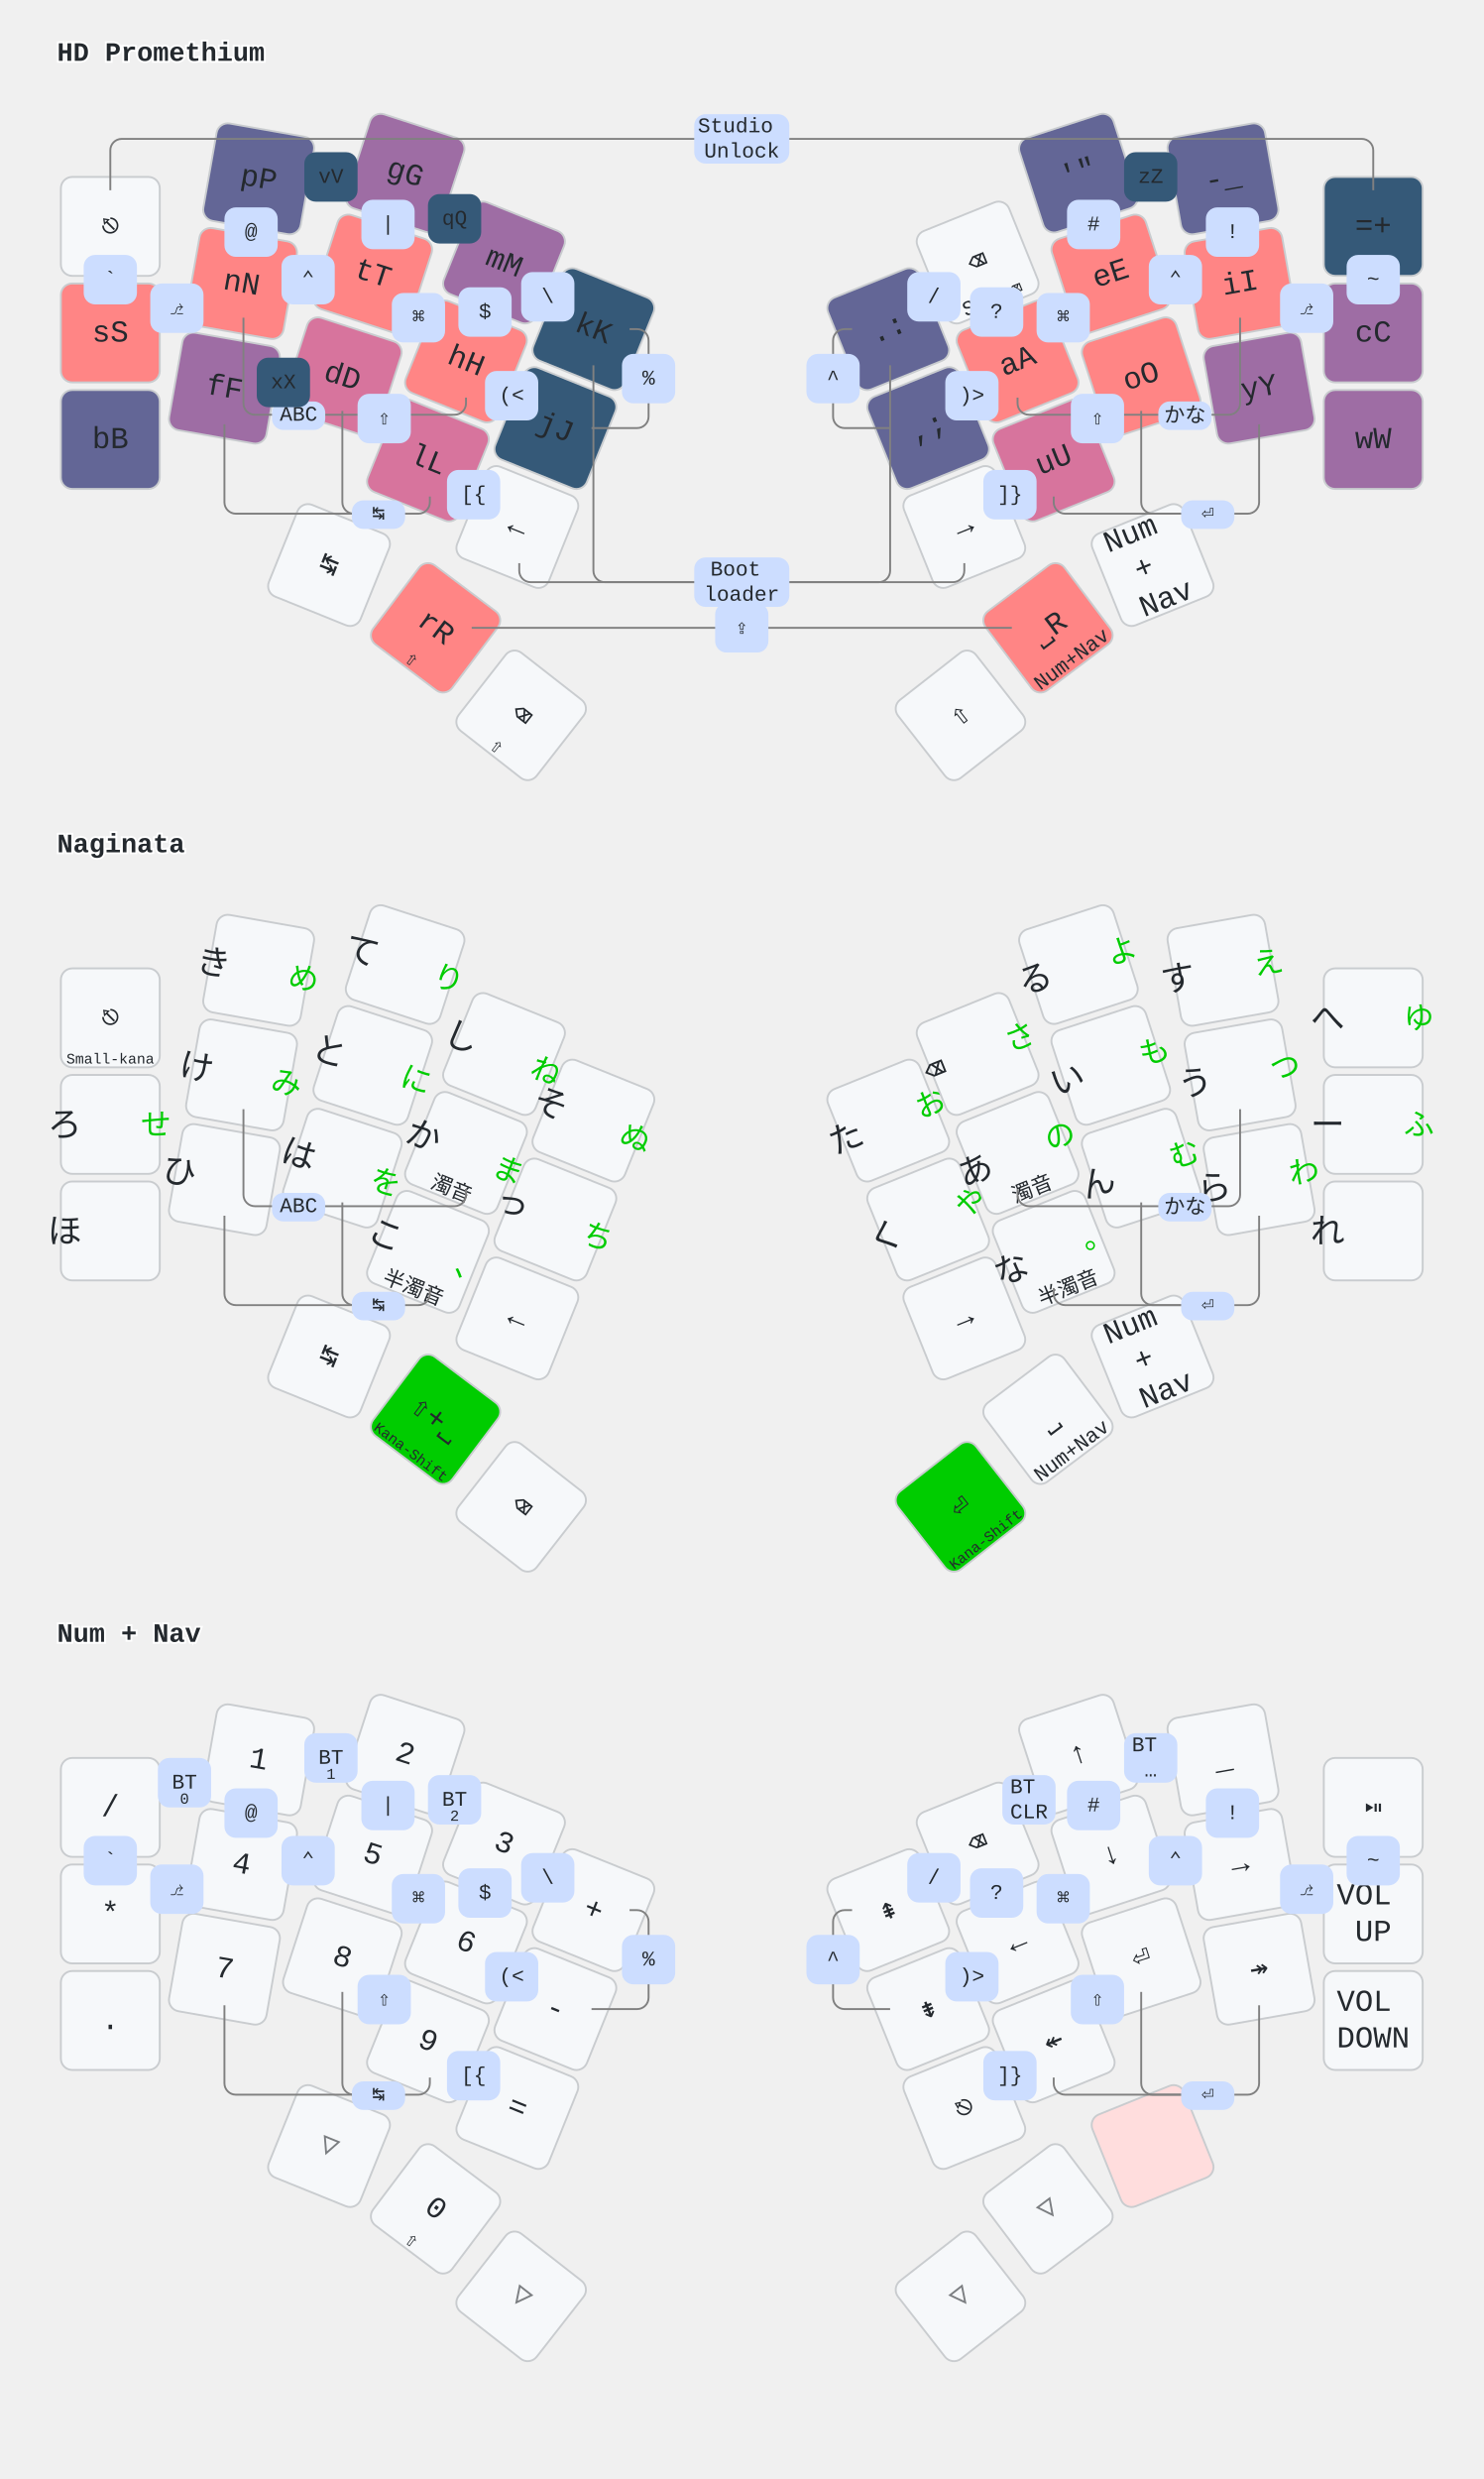
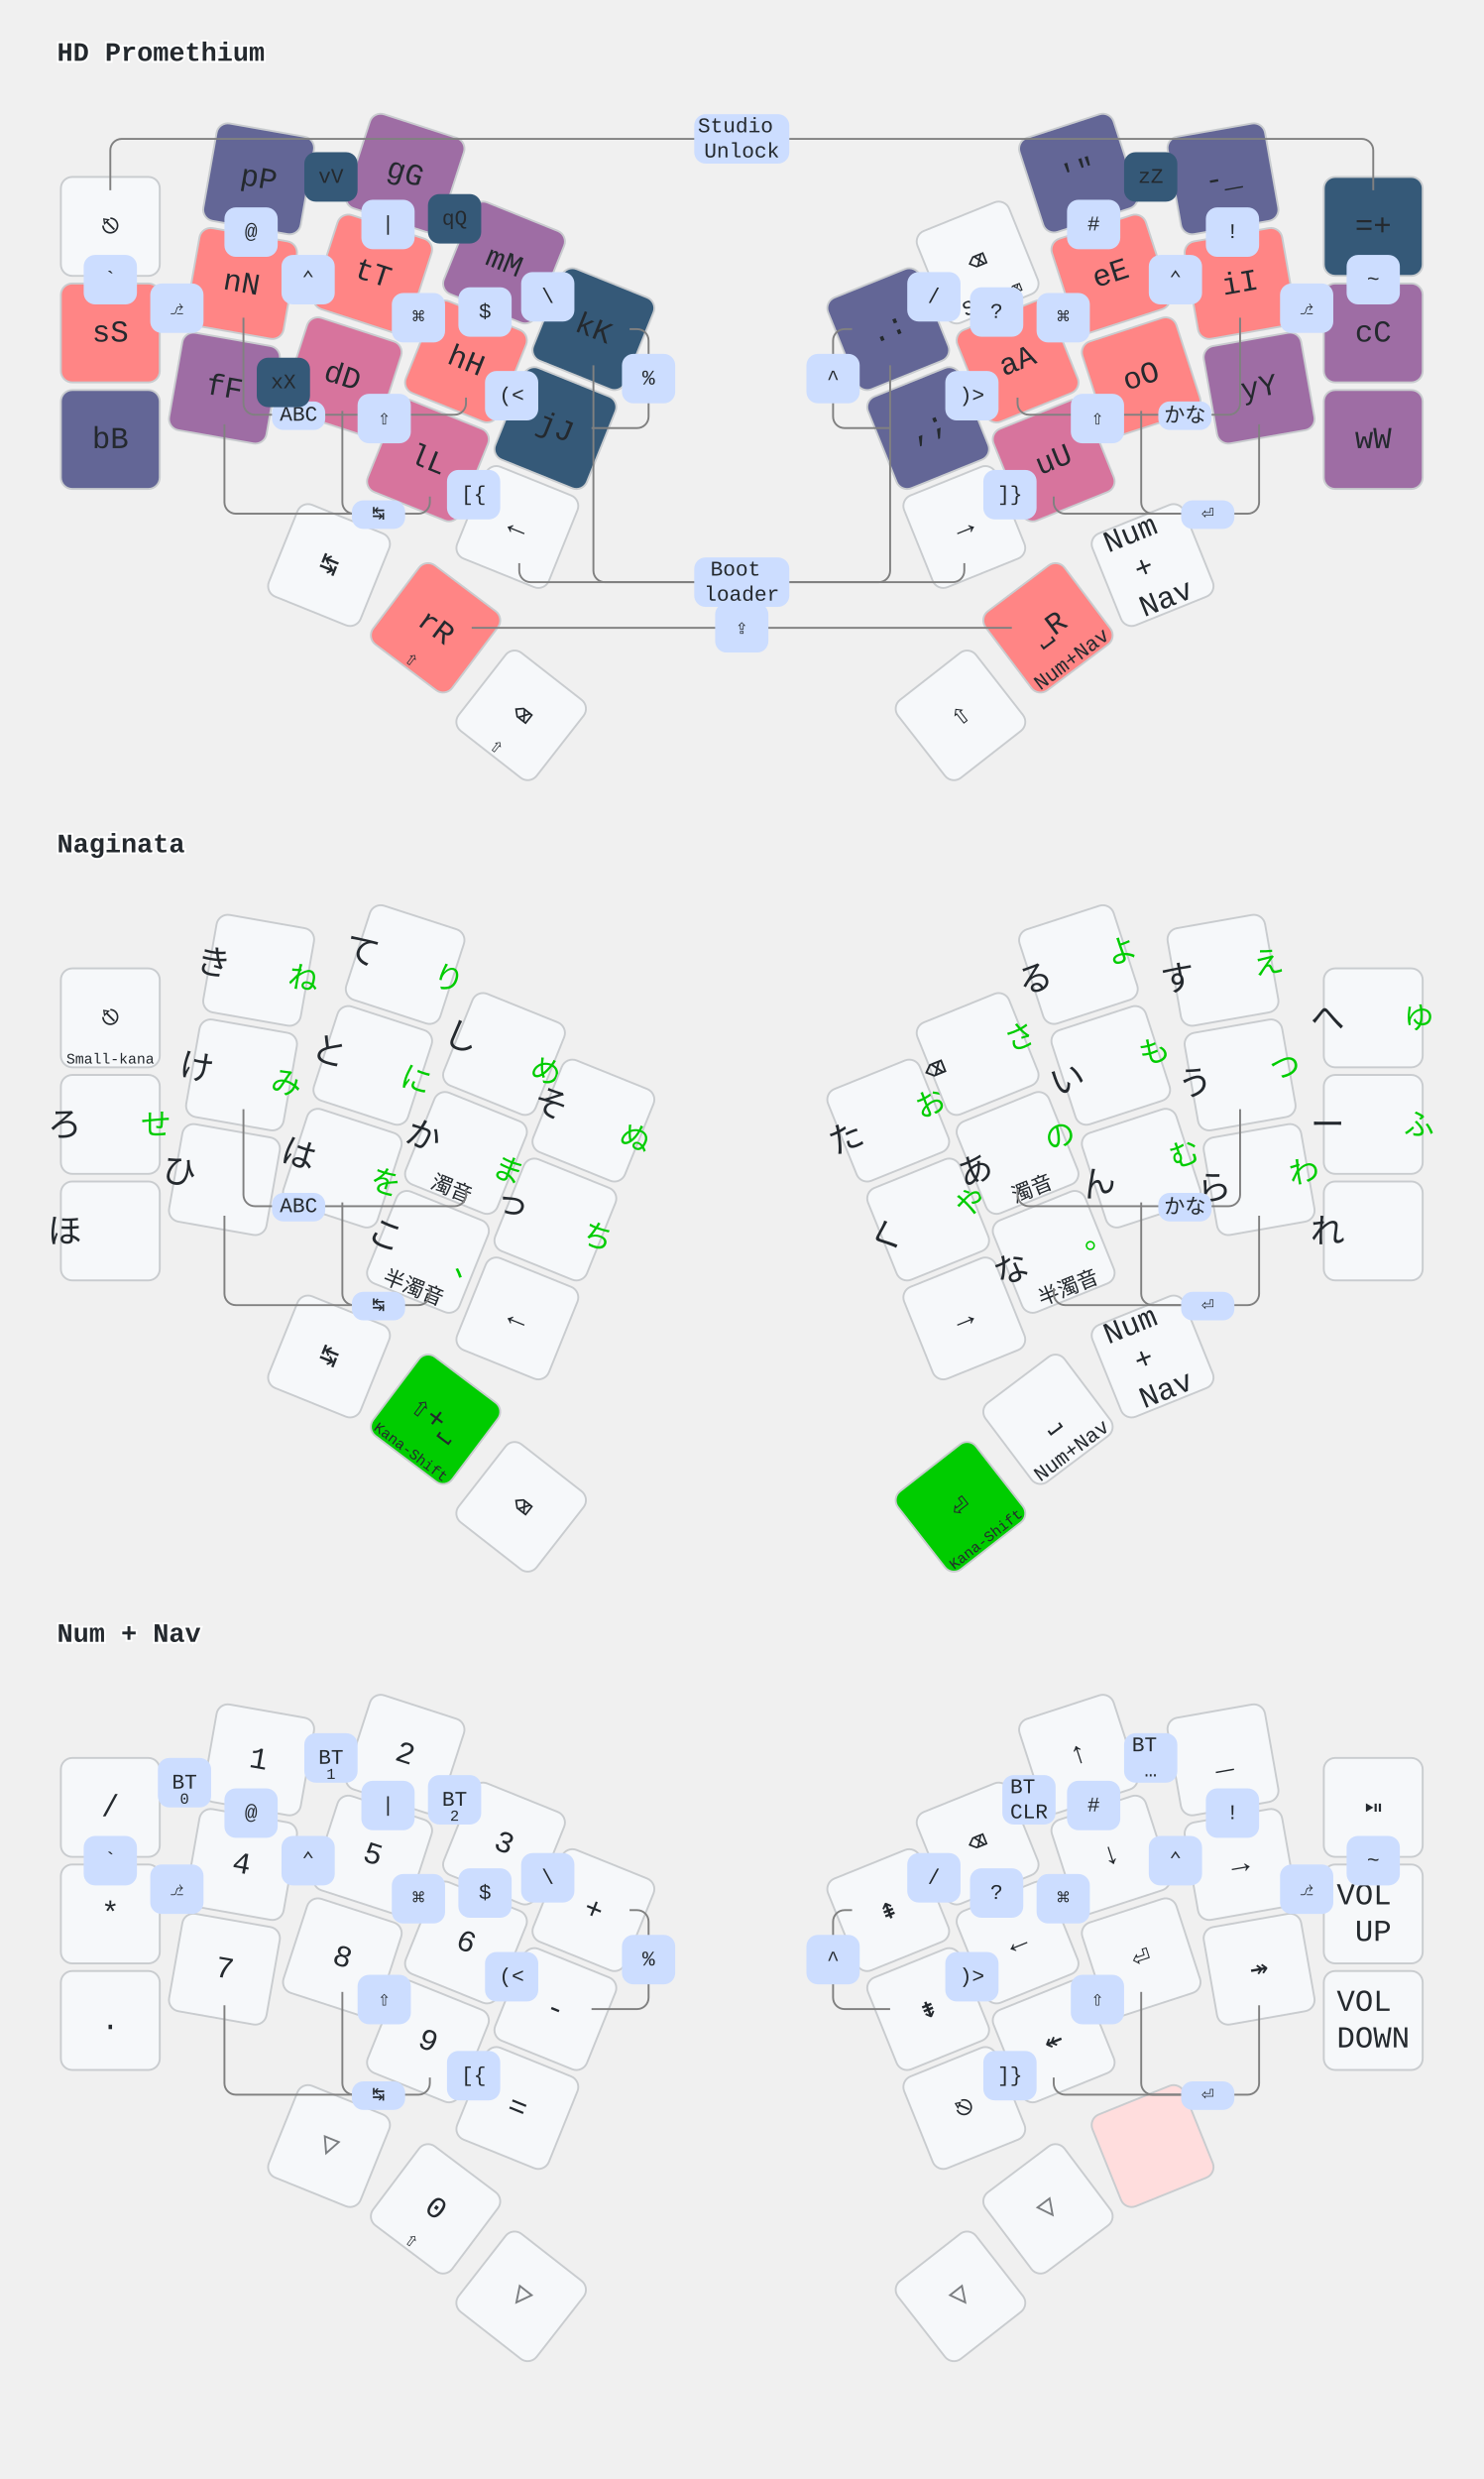
<svg xmlns="http://www.w3.org/2000/svg" width="780" height="1303" viewBox="0 0 780 1303" class="keymap">
  <style>/* inherit to force styles through use tags*/
svg path {
    fill: inherit;
}
/* font and background color specifications */
svg.keymap {
    font-family: SFMono-Regular,Consolas,Liberation Mono,Menlo,monospace;
    font-size: 14px;
    font-kerning: normal;
    text-rendering: optimizeLegibility;
    fill: #24292e;
}

/* default key styling */
rect.key {
    fill: #f6f8fa;
    stroke: #c9cccf;
    stroke-width: 1;
}

/* color accent for combo boxes */
rect.combo {
    fill: #cdf;
}

/* color accent for held keys */
rect.held, rect.combo.held {
    fill: #fdd;
}

/* color accent for ghost (optional) keys */
rect.ghost, rect.combo.ghost {
    stroke-dasharray: 4, 4;
    stroke-width: 2;
}

text {
    text-anchor: middle;
    dominant-baseline: middle;
}

/* styling for layer labels */
text.label {
    font-weight: bold;
    text-anchor: start;
    stroke: white;
    stroke-width: 2;
    paint-order: stroke;
}

text.tap {
    font-size: 16px;
}

/* styling for combo tap, and key hold/shifted label text */
text.combo, text.hold, text.shifted {
    font-size: 11px;
}

text.hold {
    text-anchor: middle;
    dominant-baseline: auto;
}

text.shifted {
    text-anchor: middle;
    dominant-baseline: hanging;
}

/* styling for hold/shifted label text in combo box */
text.combo.hold, text.combo.shifted {
    font-size: 8px;
}

/* lighter symbol for transparent keys */
text.trans {
    fill: #7b7e81;
}

/* styling for combo dendrons */
path.combo {
    stroke-width: 1;
    stroke: gray;
    fill: none;
}

/* Start Tabler Icons Cleanup */
/* cannot use height/width with glyphs */
.icon-tabler &gt; path {
    fill: inherit;
    stroke: inherit;
}
/* hide tabler's default box */
.icon-tabler &gt; path[stroke="none"][fill="none"] {
    visibility: collapse;
}

rect.low {
    fill: #355978;
}
rect.medium-low {
    fill: #636696;
}
rect.medium {
    fill: #9E6DA4;
}
rect.medium-high {
    fill: #D7749D;
}
rect.high {
    fill: #FF8585;
}

/* green styling for Naginata kana-shift */
rect.kshift {
    fill: #00CC00;
}
text.left {
    font-size: 18px;
    translate: 16px 7px;
}
text.right {
    fill: #00CC00;
    font-size: 16px;
    translate: -16px -10px;
}
</style>
  <g transform="translate(30, 0)" class="layer-HD Promethium">
    <text x="0" y="28" class="label" id="HD-Promethium">HD Promethium</text>
    <g transform="translate(0, 56)">
      <g transform="translate(28, 63)" class="key keypos-0">
        <rect rx="6" ry="6" x="-26" y="-26" width="52" height="52" class="key" />
        <text x="0" y="0" class="key tap">⎋</text>
      </g>
      <g transform="translate(106, 38) rotate(10.0)" class="key medium-low keypos-1">
        <rect rx="6" ry="6" x="-26" y="-26" width="52" height="52" class="key medium-low" />
        <text x="0" y="0" class="key medium-low tap">pP</text>
      </g>
      <g transform="translate(183, 35) rotate(18.0)" class="key medium keypos-2">
        <rect rx="6" ry="6" x="-26" y="-26" width="52" height="52" class="key medium" />
        <text x="0" y="0" class="key medium tap">gG</text>
      </g>
      <g transform="translate(235, 82) rotate(22.0)" class="key medium keypos-3">
        <rect rx="6" ry="6" x="-26" y="-26" width="52" height="52" class="key medium" />
        <text x="0" y="0" class="key medium tap">mM</text>
      </g>
      <g transform="translate(282, 117) rotate(22.0)" class="key low keypos-4">
        <rect rx="6" ry="6" x="-26" y="-26" width="52" height="52" class="key low" />
        <text x="0" y="0" class="key low tap">kK</text>
      </g>
      <g transform="translate(437, 117) rotate(-22.0)" class="key medium-low keypos-5">
        <rect rx="6" ry="6" x="-26" y="-26" width="52" height="52" class="key medium-low" />
        <text x="0" y="0" class="key medium-low tap">.:</text>
      </g>
      <g transform="translate(484, 82) rotate(-22.0)" class="key keypos-6">
        <rect rx="6" ry="6" x="-26" y="-26" width="52" height="52" class="key" />
        <text x="0" y="0" class="key tap">⌫</text>
        <text x="0" y="24" class="key hold">Sft+⌫</text>
      </g>
      <g transform="translate(537, 35) rotate(-18.0)" class="key medium-low keypos-7">
        <rect rx="6" ry="6" x="-26" y="-26" width="52" height="52" class="key medium-low" />
        <text x="0" y="0" class="key medium-low tap">'"</text>
      </g>
      <g transform="translate(613, 38) rotate(-10.0)" class="key medium-low keypos-8">
        <rect rx="6" ry="6" x="-26" y="-26" width="52" height="52" class="key medium-low" />
        <text x="0" y="0" class="key medium-low tap">-_</text>
      </g>
      <g transform="translate(692, 63)" class="key low keypos-9">
        <rect rx="6" ry="6" x="-26" y="-26" width="52" height="52" class="key low" />
        <text x="0" y="0" class="key low tap">=+</text>
      </g>
      <g transform="translate(28, 119)" class="key high keypos-10">
        <rect rx="6" ry="6" x="-26" y="-26" width="52" height="52" class="key high" />
        <text x="0" y="0" class="key high tap">sS</text>
      </g>
      <g transform="translate(97, 93) rotate(10.0)" class="key high keypos-11">
        <rect rx="6" ry="6" x="-26" y="-26" width="52" height="52" class="key high" />
        <text x="0" y="0" class="key high tap">nN</text>
      </g>
      <g transform="translate(166, 88) rotate(18.0)" class="key high keypos-12">
        <rect rx="6" ry="6" x="-26" y="-26" width="52" height="52" class="key high" />
        <text x="0" y="0" class="key high tap">tT</text>
      </g>
      <g transform="translate(215, 134) rotate(22.0)" class="key high keypos-13">
        <rect rx="6" ry="6" x="-26" y="-26" width="52" height="52" class="key high" />
        <text x="0" y="0" class="key high tap">hH</text>
      </g>
      <g transform="translate(262, 169) rotate(22.0)" class="key low keypos-14">
        <rect rx="6" ry="6" x="-26" y="-26" width="52" height="52" class="key low" />
        <text x="0" y="0" class="key low tap">jJ</text>
      </g>
      <g transform="translate(458, 169) rotate(-22.0)" class="key medium-low keypos-15">
        <rect rx="6" ry="6" x="-26" y="-26" width="52" height="52" class="key medium-low" />
        <text x="0" y="0" class="key medium-low tap">,;</text>
      </g>
      <g transform="translate(505, 134) rotate(-22.0)" class="key high keypos-16">
        <rect rx="6" ry="6" x="-26" y="-26" width="52" height="52" class="key high" />
        <text x="0" y="0" class="key high tap">aA</text>
      </g>
      <g transform="translate(554, 88) rotate(-18.0)" class="key high keypos-17">
        <rect rx="6" ry="6" x="-26" y="-26" width="52" height="52" class="key high" />
        <text x="0" y="0" class="key high tap">eE</text>
      </g>
      <g transform="translate(622, 93) rotate(-10.0)" class="key high keypos-18">
        <rect rx="6" ry="6" x="-26" y="-26" width="52" height="52" class="key high" />
        <text x="0" y="0" class="key high tap">iI</text>
      </g>
      <g transform="translate(692, 119)" class="key medium keypos-19">
        <rect rx="6" ry="6" x="-26" y="-26" width="52" height="52" class="key medium" />
        <text x="0" y="0" class="key medium tap">cC</text>
      </g>
      <g transform="translate(28, 175)" class="key medium-low keypos-20">
        <rect rx="6" ry="6" x="-26" y="-26" width="52" height="52" class="key medium-low" />
        <text x="0" y="0" class="key medium-low tap">bB</text>
      </g>
      <g transform="translate(88, 148) rotate(10.0)" class="key medium keypos-21">
        <rect rx="6" ry="6" x="-26" y="-26" width="52" height="52" class="key medium" />
        <text x="0" y="0" class="key medium tap">fF</text>
      </g>
      <g transform="translate(150, 142) rotate(18.0)" class="key medium-high keypos-22">
        <rect rx="6" ry="6" x="-26" y="-26" width="52" height="52" class="key medium-high" />
        <text x="0" y="0" class="key medium-high tap">dD</text>
      </g>
      <g transform="translate(195, 186) rotate(22.0)" class="key medium-high keypos-23">
        <rect rx="6" ry="6" x="-26" y="-26" width="52" height="52" class="key medium-high" />
        <text x="0" y="0" class="key medium-high tap">lL</text>
      </g>
      <g transform="translate(242, 221) rotate(22.0)" class="key keypos-24">
        <rect rx="6" ry="6" x="-26" y="-26" width="52" height="52" class="key" />
        <text x="0" y="0" class="key tap">←</text>
      </g>
      <g transform="translate(477, 221) rotate(-22.0)" class="key keypos-25">
        <rect rx="6" ry="6" x="-26" y="-26" width="52" height="52" class="key" />
        <text x="0" y="0" class="key tap">→</text>
      </g>
      <g transform="translate(524, 186) rotate(-22.0)" class="key medium-high keypos-26">
        <rect rx="6" ry="6" x="-26" y="-26" width="52" height="52" class="key medium-high" />
        <text x="0" y="0" class="key medium-high tap">uU</text>
      </g>
      <g transform="translate(570, 142) rotate(-18.0)" class="key high keypos-27">
        <rect rx="6" ry="6" x="-26" y="-26" width="52" height="52" class="key high" />
        <text x="0" y="0" class="key high tap">oO</text>
      </g>
      <g transform="translate(632, 148) rotate(-10.0)" class="key medium keypos-28">
        <rect rx="6" ry="6" x="-26" y="-26" width="52" height="52" class="key medium" />
        <text x="0" y="0" class="key medium tap">yY</text>
      </g>
      <g transform="translate(692, 175)" class="key medium keypos-29">
        <rect rx="6" ry="6" x="-26" y="-26" width="52" height="52" class="key medium" />
        <text x="0" y="0" class="key medium tap">wW</text>
      </g>
      <g transform="translate(143, 241) rotate(22.0)" class="key keypos-30">
        <rect rx="6" ry="6" x="-26" y="-26" width="52" height="52" class="key" />
        <text x="0" y="0" class="key tap">↹</text>
      </g>
      <g transform="translate(199, 274) rotate(37.0)" class="key high keypos-31">
        <rect rx="6" ry="6" x="-26" y="-26" width="52" height="52" class="key high" />
        <text x="0" y="0" class="key high tap">rR</text>
        <text x="0" y="24" class="key high hold">⇧</text>
      </g>
      <g transform="translate(244, 320) rotate(38.0)" class="key keypos-32">
        <rect rx="6" ry="6" x="-26" y="-26" width="52" height="52" class="key" />
        <text x="0" y="0" class="key tap">⌫</text>
        <text x="0" y="24" class="key hold">⇧</text>
      </g>
      <g transform="translate(475, 320) rotate(-38.0)" class="key keypos-33">
        <rect rx="6" ry="6" x="-26" y="-26" width="52" height="52" class="key" />
        <text x="0" y="0" class="key tap">⇧</text>
      </g>
      <g transform="translate(521, 274) rotate(-37.0)" class="key high keypos-34">
        <rect rx="6" ry="6" x="-26" y="-26" width="52" height="52" class="key high" />
        <text x="0" y="0" class="key high tap">⎵R</text>
        <text x="0" y="24" class="key high hold">Num+Nav</text>
      </g>
      <g transform="translate(576, 241) rotate(-22.0)" class="key keypos-35">
        <rect rx="6" ry="6" x="-26" y="-26" width="52" height="52" class="key" />
        <a href="#Num--Nav">
          <text x="0" y="0" class="key tap layer-activator">
            <tspan x="0" dy="-1.2em">Num</tspan>
            <tspan x="0" dy="1.2em">+</tspan>
            <tspan x="0" dy="1.2em">Nav</tspan>
          </text>
        </a>
      </g>
      <g class="combo combopos-0">
        <path d="M360,17 h-326 a6.0,6.0 0 0 0 -6.0,6.0 v21" class="combo" />
        <path d="M360,17 h326 a6.0,6.0 0 0 1 6.0,6.0 v21" class="combo" />
        <rect rx="6" ry="6" x="335" y="4" width="50" height="26" class="combo" />
        <text x="360" y="17" class="combo tap">
          <tspan x="360" dy="-0.6em">Studio</tspan>
          <tspan x="360" dy="1.2em">Unlock</tspan>
        </text>
      </g>
      <g class="combo combopos-1">
        <path d="M360,250 h-72 a6.0,6.0 0 0 1 -6.0,-6.0 v-108" class="combo" />
        <path d="M360,250 h72 a6.0,6.0 0 0 0 6.0,-6.0 v-108" class="combo" />
        <path d="M360,250 h-111 a6.0,6.0 0 0 1 -6.0,-6.0 v-4" class="combo" />
        <path d="M360,250 h111 a6.0,6.0 0 0 0 6.0,-6.0 v-4" class="combo" />
        <rect rx="6" ry="6" x="335" y="237" width="50" height="26" class="combo" />
        <text x="360" y="250" class="combo tap">
          <tspan x="360" dy="-0.6em">Boot</tspan>
          <tspan x="360" dy="1.2em">loader</tspan>
        </text>
      </g>
      <g class="combo combopos-2">
        <path d="M593,162 h-82 a6.0,6.0 0 0 1 -6.0,-6.0 v-3" class="combo" />
        <path d="M593,162 h23 a6.0,6.0 0 0 0 6.0,-6.0 v-45" class="combo" />
        <rect rx="6" ry="6" x="579" y="155" width="28" height="15" class="combo" />
        <text x="593" y="162" class="combo tap">かな</text>
      </g>
      <g class="combo combopos-3">
        <path d="M127,162 h82 a6.0,6.0 0 0 0 6.0,-6.0 v-3" class="combo" />
        <path d="M127,162 h-23 a6.0,6.0 0 0 1 -6.0,-6.0 v-45" class="combo" />
        <rect rx="6" ry="6" x="113" y="155" width="28" height="15" class="combo" />
        <text x="127" y="162" class="combo tap">ABC</text>
      </g>
      <g class="combo combopos-4">
        <path d="M169,214 h21 a6.0,6.0 0 0 0 6.0,-6.0 v-3" class="combo" />
        <path d="M169,214 h-13 a6.0,6.0 0 0 1 -6.0,-6.0 v-48" class="combo" />
        <path d="M169,214 h-75 a6.0,6.0 0 0 1 -6.0,-6.0 v-41" class="combo" />
        <rect rx="6" ry="6" x="155" y="207" width="28" height="15" class="combo" />
        <text x="169" y="214" class="combo tap">↹</text>
      </g>
      <g class="combo combopos-5">
        <path d="M605,214 h-75 a6.0,6.0 0 0 1 -6.0,-6.0 v-3" class="combo" />
        <path d="M605,214 h-29 a6.0,6.0 0 0 1 -6.0,-6.0 v-48" class="combo" />
        <path d="M605,214 h21 a6.0,6.0 0 0 0 6.0,-6.0 v-41" class="combo" />
        <rect rx="6" ry="6" x="591" y="207" width="28" height="15" class="combo" />
        <text x="605" y="214" class="combo tap">⏎</text>
      </g>
      <g class="combo combopos-6">
        <rect rx="6" ry="6" x="49" y="93" width="28" height="26" class="combo" />
        <text x="63" y="106" class="combo tap">⎇</text>
      </g>
      <g class="combo combopos-7">
        <rect rx="6" ry="6" x="643" y="93" width="28" height="26" class="combo" />
        <text x="657" y="106" class="combo tap">⎇</text>
      </g>
      <g class="combo combopos-8">
        <rect rx="6" ry="6" x="118" y="78" width="28" height="26" class="combo" />
        <text x="132" y="91" class="combo tap">⌃</text>
      </g>
      <g class="combo combopos-9">
        <rect rx="6" ry="6" x="574" y="78" width="28" height="26" class="combo" />
        <text x="588" y="91" class="combo tap">⌃</text>
      </g>
      <g class="combo combopos-10">
        <rect rx="6" ry="6" x="176" y="98" width="28" height="26" class="combo" />
        <text x="190" y="111" class="combo tap">⌘</text>
      </g>
      <g class="combo combopos-11">
        <rect rx="6" ry="6" x="515" y="98" width="28" height="26" class="combo" />
        <text x="529" y="111" class="combo tap">⌘</text>
      </g>
      <g class="combo combopos-18">
        <rect rx="6" ry="6" x="158" y="151" width="28" height="26" class="combo" />
        <text x="172" y="164" class="combo tap">⇧</text>
      </g>
      <g class="combo combopos-19">
        <rect rx="6" ry="6" x="533" y="151" width="28" height="26" class="combo" />
        <text x="547" y="164" class="combo tap">⇧</text>
      </g>
      <g class="combo low combopos-20">
        <rect rx="6" ry="6" x="195" y="46" width="28" height="26" class="combo low" />
        <text x="209" y="59" class="combo low tap">qQ</text>
      </g>
      <g class="combo low combopos-21">
        <rect rx="6" ry="6" x="561" y="24" width="28" height="26" class="combo low" />
        <text x="575" y="37" class="combo low tap">zZ</text>
      </g>
      <g class="combo low combopos-22">
        <rect rx="6" ry="6" x="130" y="24" width="28" height="26" class="combo low" />
        <text x="144" y="37" class="combo low tap">vV</text>
      </g>
      <g class="combo low combopos-23">
        <rect rx="6" ry="6" x="105" y="132" width="28" height="26" class="combo low" />
        <text x="119" y="145" class="combo low tap">xX</text>
      </g>
      <g class="combo combopos-24">
        <path d="M360,274 l-142,0" class="combo" />
        <path d="M360,274 l142,0" class="combo" />
        <rect rx="6" ry="6" x="346" y="261" width="28" height="26" class="combo" />
        <text x="360" y="274" class="combo tap">⇪</text>
      </g>
      <g class="combo combopos-25">
        <rect rx="6" ry="6" x="14" y="78" width="28" height="26" class="combo" />
        <text x="28" y="91" class="combo tap">`</text>
      </g>
      <g class="combo combopos-26">
        <rect rx="6" ry="6" x="88" y="53" width="28" height="26" class="combo" />
        <text x="102" y="66" class="combo tap">@</text>
      </g>
      <g class="combo combopos-27">
        <rect rx="6" ry="6" x="160" y="49" width="28" height="26" class="combo" />
        <text x="174" y="62" class="combo tap">|</text>
      </g>
      <g class="combo combopos-28">
        <rect rx="6" ry="6" x="211" y="95" width="28" height="26" class="combo" />
        <text x="225" y="108" class="combo tap">$</text>
      </g>
      <g class="combo combopos-29">
        <rect rx="6" ry="6" x="244" y="87" width="28" height="26" class="combo" />
        <text x="258" y="100" class="combo tap">\</text>
      </g>
      <g class="combo combopos-30">
        <path d="M311,143 v-20 a6.0,6.0 0 0 0 -6.0,-6.0 h-4" class="combo" />
        <path d="M311,143 v20 a6.0,6.0 0 0 1 -6.0,6.0 h-24" class="combo" />
        <rect rx="6" ry="6" x="297" y="130" width="28" height="26" class="combo" />
        <text x="311" y="143" class="combo tap">%</text>
      </g>
      <g class="combo combopos-31">
        <rect rx="6" ry="6" x="447" y="87" width="28" height="26" class="combo" />
        <text x="461" y="100" class="combo tap">/</text>
      </g>
      <g class="combo combopos-32">
        <path d="M408,143 v-20 a6.0,6.0 0 0 1 6.0,-6.0 h4" class="combo" />
        <path d="M408,143 v20 a6.0,6.0 0 0 0 6.0,6.0 h24" class="combo" />
        <rect rx="6" ry="6" x="394" y="130" width="28" height="26" class="combo" />
        <text x="408" y="143" class="combo tap">^</text>
      </g>
      <g class="combo combopos-33">
        <rect rx="6" ry="6" x="480" y="95" width="28" height="26" class="combo" />
        <text x="494" y="108" class="combo tap">?</text>
      </g>
      <g class="combo combopos-34">
        <rect rx="6" ry="6" x="531" y="49" width="28" height="26" class="combo" />
        <text x="545" y="62" class="combo tap">#</text>
      </g>
      <g class="combo combopos-35">
        <rect rx="6" ry="6" x="604" y="53" width="28" height="26" class="combo" />
        <text x="618" y="66" class="combo tap">!</text>
      </g>
      <g class="combo combopos-36">
        <rect rx="6" ry="6" x="678" y="78" width="28" height="26" class="combo" />
        <text x="692" y="91" class="combo tap">~</text>
      </g>
      <g class="combo combopos-37">
        <rect rx="6" ry="6" x="225" y="139" width="28" height="26" class="combo" />
        <text x="239" y="152" class="combo tap">(&lt;</text>
      </g>
      <g class="combo combopos-38">
        <rect rx="6" ry="6" x="467" y="139" width="28" height="26" class="combo" />
        <text x="481" y="152" class="combo tap">)&gt;</text>
      </g>
      <g class="combo combopos-39">
        <rect rx="6" ry="6" x="205" y="191" width="28" height="26" class="combo" />
        <text x="219" y="204" class="combo tap">[{</text>
      </g>
      <g class="combo combopos-40">
        <rect rx="6" ry="6" x="487" y="191" width="28" height="26" class="combo" />
        <text x="501" y="204" class="combo tap">]}</text>
      </g>
    </g>
  </g>
  <g transform="translate(30, 416)" class="layer-Naginata">
    <text x="0" y="28" class="label" id="Naginata">Naginata</text>
    <g transform="translate(0, 56)">
      <g transform="translate(28, 63)" class="key keypos-0">
        <rect rx="6" ry="6" x="-26" y="-26" width="52" height="52" class="key" />
        <text x="0" y="0" class="key tap">⎋</text>
        <text x="0" y="24" class="key hold">
          <tspan style="font-size: 70%">Small-kana</tspan>
        </text>
      </g>
      <g transform="translate(106, 38) rotate(10.0)" class="key keypos-1">
        <rect rx="6" ry="6" x="-26" y="-26" width="52" height="52" class="key" />
        <text x="-24" y="0" class="key left">き</text>
-         <text x="24" y="0" class="key right">め</text>
+         <text x="24" y="0" class="key right">ね</text>
      </g>
      <g transform="translate(183, 35) rotate(18.0)" class="key keypos-2">
        <rect rx="6" ry="6" x="-26" y="-26" width="52" height="52" class="key" />
        <text x="-24" y="0" class="key left">て</text>
        <text x="24" y="0" class="key right">り</text>
      </g>
      <g transform="translate(235, 82) rotate(22.0)" class="key keypos-3">
        <rect rx="6" ry="6" x="-26" y="-26" width="52" height="52" class="key" />
        <text x="-24" y="0" class="key left">し</text>
-         <text x="24" y="0" class="key right">ね</text>
+         <text x="24" y="0" class="key right">め</text>
      </g>
      <g transform="translate(282, 117) rotate(22.0)" class="key keypos-4">
        <rect rx="6" ry="6" x="-26" y="-26" width="52" height="52" class="key" />
        <text x="-24" y="0" class="key left">そ</text>
        <text x="24" y="0" class="key right">ぬ</text>
      </g>
      <g transform="translate(437, 117) rotate(-22.0)" class="key keypos-5">
        <rect rx="6" ry="6" x="-26" y="-26" width="52" height="52" class="key" />
        <text x="-24" y="0" class="key left">た</text>
        <text x="24" y="0" class="key right">お</text>
      </g>
      <g transform="translate(484, 82) rotate(-22.0)" class="key keypos-6">
        <rect rx="6" ry="6" x="-26" y="-26" width="52" height="52" class="key" />
        <text x="-24" y="0" class="key left">⌫</text>
        <text x="24" y="0" class="key right">さ</text>
      </g>
      <g transform="translate(537, 35) rotate(-18.0)" class="key keypos-7">
        <rect rx="6" ry="6" x="-26" y="-26" width="52" height="52" class="key" />
        <text x="-24" y="0" class="key left">る</text>
        <text x="24" y="0" class="key right">よ</text>
      </g>
      <g transform="translate(613, 38) rotate(-10.0)" class="key keypos-8">
        <rect rx="6" ry="6" x="-26" y="-26" width="52" height="52" class="key" />
        <text x="-24" y="0" class="key left">す</text>
        <text x="24" y="0" class="key right">え</text>
      </g>
      <g transform="translate(692, 63)" class="key keypos-9">
        <rect rx="6" ry="6" x="-26" y="-26" width="52" height="52" class="key" />
        <text x="-24" y="0" class="key left">へ</text>
        <text x="24" y="0" class="key right">ゆ</text>
      </g>
      <g transform="translate(28, 119)" class="key keypos-10">
        <rect rx="6" ry="6" x="-26" y="-26" width="52" height="52" class="key" />
        <text x="-24" y="0" class="key left">ろ</text>
        <text x="24" y="0" class="key right">せ</text>
      </g>
      <g transform="translate(97, 93) rotate(10.0)" class="key keypos-11">
        <rect rx="6" ry="6" x="-26" y="-26" width="52" height="52" class="key" />
        <text x="-24" y="0" class="key left">け</text>
        <text x="24" y="0" class="key right">み</text>
      </g>
      <g transform="translate(166, 88) rotate(18.0)" class="key keypos-12">
        <rect rx="6" ry="6" x="-26" y="-26" width="52" height="52" class="key" />
        <text x="-24" y="0" class="key left">と</text>
        <text x="24" y="0" class="key right">に</text>
      </g>
      <g transform="translate(215, 134) rotate(22.0)" class="key keypos-13">
        <rect rx="6" ry="6" x="-26" y="-26" width="52" height="52" class="key" />
        <text x="0" y="24" class="key hold">濁音</text>
        <text x="-24" y="0" class="key left">か</text>
        <text x="24" y="0" class="key right">ま</text>
      </g>
      <g transform="translate(262, 169) rotate(22.0)" class="key keypos-14">
        <rect rx="6" ry="6" x="-26" y="-26" width="52" height="52" class="key" />
        <text x="-24" y="0" class="key left">っ</text>
        <text x="24" y="0" class="key right">ち</text>
      </g>
      <g transform="translate(458, 169) rotate(-22.0)" class="key keypos-15">
        <rect rx="6" ry="6" x="-26" y="-26" width="52" height="52" class="key" />
        <text x="-24" y="0" class="key left">く</text>
        <text x="24" y="0" class="key right">や</text>
      </g>
      <g transform="translate(505, 134) rotate(-22.0)" class="key keypos-16">
        <rect rx="6" ry="6" x="-26" y="-26" width="52" height="52" class="key" />
        <text x="0" y="24" class="key hold">濁音</text>
        <text x="-24" y="0" class="key left">あ</text>
        <text x="24" y="0" class="key right">の</text>
      </g>
      <g transform="translate(554, 88) rotate(-18.0)" class="key keypos-17">
        <rect rx="6" ry="6" x="-26" y="-26" width="52" height="52" class="key" />
        <text x="-24" y="0" class="key left">い</text>
        <text x="24" y="0" class="key right">も</text>
      </g>
      <g transform="translate(622, 93) rotate(-10.0)" class="key keypos-18">
        <rect rx="6" ry="6" x="-26" y="-26" width="52" height="52" class="key" />
        <text x="-24" y="0" class="key left">う</text>
        <text x="24" y="0" class="key right">つ</text>
      </g>
      <g transform="translate(692, 119)" class="key keypos-19">
        <rect rx="6" ry="6" x="-26" y="-26" width="52" height="52" class="key" />
        <text x="-24" y="0" class="key left">ー</text>
        <text x="24" y="0" class="key right">ふ</text>
      </g>
      <g transform="translate(28, 175)" class="key keypos-20">
        <rect rx="6" ry="6" x="-26" y="-26" width="52" height="52" class="key" />
        <text x="-24" y="0" class="key left">ほ</text>
      </g>
      <g transform="translate(88, 148) rotate(10.0)" class="key keypos-21">
        <rect rx="6" ry="6" x="-26" y="-26" width="52" height="52" class="key" />
        <text x="-24" y="0" class="key left">ひ</text>
      </g>
      <g transform="translate(150, 142) rotate(18.0)" class="key keypos-22">
        <rect rx="6" ry="6" x="-26" y="-26" width="52" height="52" class="key" />
        <text x="-24" y="0" class="key left">は</text>
        <text x="24" y="0" class="key right">を</text>
      </g>
      <g transform="translate(195, 186) rotate(22.0)" class="key keypos-23">
        <rect rx="6" ry="6" x="-26" y="-26" width="52" height="52" class="key" />
        <text x="0" y="24" class="key hold">半濁音</text>
        <text x="-24" y="0" class="key left">こ</text>
        <text x="24" y="0" class="key right">、</text>
      </g>
      <g transform="translate(242, 221) rotate(22.0)" class="key keypos-24">
        <rect rx="6" ry="6" x="-26" y="-26" width="52" height="52" class="key" />
        <text x="0" y="0" class="key tap">←</text>
      </g>
      <g transform="translate(477, 221) rotate(-22.0)" class="key keypos-25">
        <rect rx="6" ry="6" x="-26" y="-26" width="52" height="52" class="key" />
        <text x="0" y="0" class="key tap">→</text>
      </g>
      <g transform="translate(524, 186) rotate(-22.0)" class="key keypos-26">
        <rect rx="6" ry="6" x="-26" y="-26" width="52" height="52" class="key" />
        <text x="0" y="24" class="key hold">半濁音</text>
        <text x="-24" y="0" class="key left">な</text>
        <text x="24" y="0" class="key right">。</text>
      </g>
      <g transform="translate(570, 142) rotate(-18.0)" class="key keypos-27">
        <rect rx="6" ry="6" x="-26" y="-26" width="52" height="52" class="key" />
        <text x="-24" y="0" class="key left">ん</text>
        <text x="24" y="0" class="key right">む</text>
      </g>
      <g transform="translate(632, 148) rotate(-10.0)" class="key keypos-28">
        <rect rx="6" ry="6" x="-26" y="-26" width="52" height="52" class="key" />
        <text x="-24" y="0" class="key left">ら</text>
        <text x="24" y="0" class="key right">わ</text>
      </g>
      <g transform="translate(692, 175)" class="key keypos-29">
        <rect rx="6" ry="6" x="-26" y="-26" width="52" height="52" class="key" />
        <text x="-24" y="0" class="key left">れ</text>
      </g>
      <g transform="translate(143, 241) rotate(22.0)" class="key keypos-30">
        <rect rx="6" ry="6" x="-26" y="-26" width="52" height="52" class="key" />
        <text x="0" y="0" class="key tap">↹</text>
      </g>
      <g transform="translate(199, 274) rotate(37.0)" class="key kshift keypos-31">
        <rect rx="6" ry="6" x="-26" y="-26" width="52" height="52" class="key kshift" />
        <text x="0" y="0" class="key kshift tap">⇧+⎵</text>
        <text x="0" y="24" class="key kshift hold">
          <tspan style="font-size: 70%">Kana-Shift</tspan>
        </text>
      </g>
      <g transform="translate(244, 320) rotate(38.0)" class="key keypos-32">
        <rect rx="6" ry="6" x="-26" y="-26" width="52" height="52" class="key" />
        <text x="0" y="0" class="key tap">⌫</text>
      </g>
      <g transform="translate(475, 320) rotate(-38.0)" class="key kshift keypos-33">
        <rect rx="6" ry="6" x="-26" y="-26" width="52" height="52" class="key kshift" />
        <text x="0" y="0" class="key kshift tap">⏎</text>
        <text x="0" y="24" class="key kshift hold">
          <tspan style="font-size: 70%">Kana-Shift</tspan>
        </text>
      </g>
      <g transform="translate(521, 274) rotate(-37.0)" class="key keypos-34">
        <rect rx="6" ry="6" x="-26" y="-26" width="52" height="52" class="key" />
        <text x="0" y="0" class="key tap">⎵</text>
        <text x="0" y="24" class="key hold">Num+Nav</text>
      </g>
      <g transform="translate(576, 241) rotate(-22.0)" class="key keypos-35">
        <rect rx="6" ry="6" x="-26" y="-26" width="52" height="52" class="key" />
        <a href="#Num--Nav">
          <text x="0" y="0" class="key tap layer-activator">
            <tspan x="0" dy="-1.2em">Num</tspan>
            <tspan x="0" dy="1.2em">+</tspan>
            <tspan x="0" dy="1.2em">Nav</tspan>
          </text>
        </a>
      </g>
      <g class="combo combopos-0">
        <path d="M593,162 h-82 a6.0,6.0 0 0 1 -6.0,-6.0 v-3" class="combo" />
        <path d="M593,162 h23 a6.0,6.0 0 0 0 6.0,-6.0 v-45" class="combo" />
        <rect rx="6" ry="6" x="579" y="155" width="28" height="15" class="combo" />
        <text x="593" y="162" class="combo tap">かな</text>
      </g>
      <g class="combo combopos-1">
        <path d="M127,162 h82 a6.0,6.0 0 0 0 6.0,-6.0 v-3" class="combo" />
        <path d="M127,162 h-23 a6.0,6.0 0 0 1 -6.0,-6.0 v-45" class="combo" />
        <rect rx="6" ry="6" x="113" y="155" width="28" height="15" class="combo" />
        <text x="127" y="162" class="combo tap">ABC</text>
      </g>
      <g class="combo combopos-2">
        <path d="M169,214 h21 a6.0,6.0 0 0 0 6.0,-6.0 v-3" class="combo" />
        <path d="M169,214 h-13 a6.0,6.0 0 0 1 -6.0,-6.0 v-48" class="combo" />
        <path d="M169,214 h-75 a6.0,6.0 0 0 1 -6.0,-6.0 v-41" class="combo" />
        <rect rx="6" ry="6" x="155" y="207" width="28" height="15" class="combo" />
        <text x="169" y="214" class="combo tap">↹</text>
      </g>
      <g class="combo combopos-3">
        <path d="M605,214 h-75 a6.0,6.0 0 0 1 -6.0,-6.0 v-3" class="combo" />
        <path d="M605,214 h-29 a6.0,6.0 0 0 1 -6.0,-6.0 v-48" class="combo" />
        <path d="M605,214 h21 a6.0,6.0 0 0 0 6.0,-6.0 v-41" class="combo" />
        <rect rx="6" ry="6" x="591" y="207" width="28" height="15" class="combo" />
        <text x="605" y="214" class="combo tap">⏎</text>
      </g>
    </g>
  </g>
  <g transform="translate(30, 831)" class="layer-Num + Nav">
    <text x="0" y="28" class="label" id="Num--Nav">Num + Nav</text>
    <g transform="translate(0, 56)">
      <g transform="translate(28, 63)" class="key keypos-0">
        <rect rx="6" ry="6" x="-26" y="-26" width="52" height="52" class="key" />
        <text x="0" y="0" class="key tap">/</text>
      </g>
      <g transform="translate(106, 38) rotate(10.0)" class="key keypos-1">
        <rect rx="6" ry="6" x="-26" y="-26" width="52" height="52" class="key" />
        <text x="0" y="0" class="key tap">1</text>
      </g>
      <g transform="translate(183, 35) rotate(18.0)" class="key keypos-2">
        <rect rx="6" ry="6" x="-26" y="-26" width="52" height="52" class="key" />
        <text x="0" y="0" class="key tap">2</text>
      </g>
      <g transform="translate(235, 82) rotate(22.0)" class="key keypos-3">
        <rect rx="6" ry="6" x="-26" y="-26" width="52" height="52" class="key" />
        <text x="0" y="0" class="key tap">3</text>
      </g>
      <g transform="translate(282, 117) rotate(22.0)" class="key keypos-4">
        <rect rx="6" ry="6" x="-26" y="-26" width="52" height="52" class="key" />
        <text x="0" y="0" class="key tap">+</text>
      </g>
      <g transform="translate(437, 117) rotate(-22.0)" class="key keypos-5">
        <rect rx="6" ry="6" x="-26" y="-26" width="52" height="52" class="key" />
        <text x="0" y="0" class="key tap">⇞</text>
      </g>
      <g transform="translate(484, 82) rotate(-22.0)" class="key keypos-6">
        <rect rx="6" ry="6" x="-26" y="-26" width="52" height="52" class="key" />
        <text x="0" y="0" class="key tap">⌫</text>
      </g>
      <g transform="translate(537, 35) rotate(-18.0)" class="key keypos-7">
        <rect rx="6" ry="6" x="-26" y="-26" width="52" height="52" class="key" />
        <text x="0" y="0" class="key tap">↑</text>
      </g>
      <g transform="translate(613, 38) rotate(-10.0)" class="key keypos-8">
        <rect rx="6" ry="6" x="-26" y="-26" width="52" height="52" class="key" />
        <text x="0" y="0" class="key tap">_</text>
      </g>
      <g transform="translate(692, 63)" class="key keypos-9">
        <rect rx="6" ry="6" x="-26" y="-26" width="52" height="52" class="key" />
        <text x="0" y="0" class="key tap">⏯</text>
      </g>
      <g transform="translate(28, 119)" class="key keypos-10">
        <rect rx="6" ry="6" x="-26" y="-26" width="52" height="52" class="key" />
        <text x="0" y="0" class="key tap">*</text>
      </g>
      <g transform="translate(97, 93) rotate(10.0)" class="key keypos-11">
        <rect rx="6" ry="6" x="-26" y="-26" width="52" height="52" class="key" />
        <text x="0" y="0" class="key tap">4</text>
      </g>
      <g transform="translate(166, 88) rotate(18.0)" class="key keypos-12">
        <rect rx="6" ry="6" x="-26" y="-26" width="52" height="52" class="key" />
        <text x="0" y="0" class="key tap">5</text>
      </g>
      <g transform="translate(215, 134) rotate(22.0)" class="key keypos-13">
        <rect rx="6" ry="6" x="-26" y="-26" width="52" height="52" class="key" />
        <text x="0" y="0" class="key tap">6</text>
      </g>
      <g transform="translate(262, 169) rotate(22.0)" class="key keypos-14">
        <rect rx="6" ry="6" x="-26" y="-26" width="52" height="52" class="key" />
        <text x="0" y="0" class="key tap">-</text>
      </g>
      <g transform="translate(458, 169) rotate(-22.0)" class="key keypos-15">
        <rect rx="6" ry="6" x="-26" y="-26" width="52" height="52" class="key" />
        <text x="0" y="0" class="key tap">⇟</text>
      </g>
      <g transform="translate(505, 134) rotate(-22.0)" class="key keypos-16">
        <rect rx="6" ry="6" x="-26" y="-26" width="52" height="52" class="key" />
        <text x="0" y="0" class="key tap">←</text>
      </g>
      <g transform="translate(554, 88) rotate(-18.0)" class="key keypos-17">
        <rect rx="6" ry="6" x="-26" y="-26" width="52" height="52" class="key" />
        <text x="0" y="0" class="key tap">↓</text>
      </g>
      <g transform="translate(622, 93) rotate(-10.0)" class="key keypos-18">
        <rect rx="6" ry="6" x="-26" y="-26" width="52" height="52" class="key" />
        <text x="0" y="0" class="key tap">→</text>
      </g>
      <g transform="translate(692, 119)" class="key keypos-19">
        <rect rx="6" ry="6" x="-26" y="-26" width="52" height="52" class="key" />
        <text x="0" y="0" class="key tap">
          <tspan x="0" dy="-0.6em">VOL</tspan>
          <tspan x="0" dy="1.2em">UP</tspan>
        </text>
      </g>
      <g transform="translate(28, 175)" class="key keypos-20">
        <rect rx="6" ry="6" x="-26" y="-26" width="52" height="52" class="key" />
        <text x="0" y="0" class="key tap">.</text>
      </g>
      <g transform="translate(88, 148) rotate(10.0)" class="key keypos-21">
        <rect rx="6" ry="6" x="-26" y="-26" width="52" height="52" class="key" />
        <text x="0" y="0" class="key tap">7</text>
      </g>
      <g transform="translate(150, 142) rotate(18.0)" class="key keypos-22">
        <rect rx="6" ry="6" x="-26" y="-26" width="52" height="52" class="key" />
        <text x="0" y="0" class="key tap">8</text>
      </g>
      <g transform="translate(195, 186) rotate(22.0)" class="key keypos-23">
        <rect rx="6" ry="6" x="-26" y="-26" width="52" height="52" class="key" />
        <text x="0" y="0" class="key tap">9</text>
      </g>
      <g transform="translate(242, 221) rotate(22.0)" class="key keypos-24">
        <rect rx="6" ry="6" x="-26" y="-26" width="52" height="52" class="key" />
        <text x="0" y="0" class="key tap">=</text>
      </g>
      <g transform="translate(477, 221) rotate(-22.0)" class="key keypos-25">
        <rect rx="6" ry="6" x="-26" y="-26" width="52" height="52" class="key" />
        <text x="0" y="0" class="key tap">⎋</text>
      </g>
      <g transform="translate(524, 186) rotate(-22.0)" class="key keypos-26">
        <rect rx="6" ry="6" x="-26" y="-26" width="52" height="52" class="key" />
        <text x="0" y="0" class="key tap">↞</text>
      </g>
      <g transform="translate(570, 142) rotate(-18.0)" class="key keypos-27">
        <rect rx="6" ry="6" x="-26" y="-26" width="52" height="52" class="key" />
        <text x="0" y="0" class="key tap">⏎</text>
      </g>
      <g transform="translate(632, 148) rotate(-10.0)" class="key keypos-28">
        <rect rx="6" ry="6" x="-26" y="-26" width="52" height="52" class="key" />
        <text x="0" y="0" class="key tap">↠</text>
      </g>
      <g transform="translate(692, 175)" class="key keypos-29">
        <rect rx="6" ry="6" x="-26" y="-26" width="52" height="52" class="key" />
        <text x="0" y="0" class="key tap">
          <tspan x="0" dy="-0.6em">VOL</tspan>
          <tspan x="0" dy="1.2em">DOWN</tspan>
        </text>
      </g>
      <g transform="translate(143, 241) rotate(22.0)" class="key trans keypos-30">
        <rect rx="6" ry="6" x="-26" y="-26" width="52" height="52" class="key trans" />
        <text x="0" y="0" class="key trans tap">▽</text>
      </g>
      <g transform="translate(199, 274) rotate(37.0)" class="key keypos-31">
        <rect rx="6" ry="6" x="-26" y="-26" width="52" height="52" class="key" />
        <text x="0" y="0" class="key tap">0</text>
        <text x="0" y="24" class="key hold">⇧</text>
      </g>
      <g transform="translate(244, 320) rotate(38.0)" class="key trans keypos-32">
        <rect rx="6" ry="6" x="-26" y="-26" width="52" height="52" class="key trans" />
        <text x="0" y="0" class="key trans tap">▽</text>
      </g>
      <g transform="translate(475, 320) rotate(-38.0)" class="key trans keypos-33">
        <rect rx="6" ry="6" x="-26" y="-26" width="52" height="52" class="key trans" />
        <text x="0" y="0" class="key trans tap">▽</text>
      </g>
      <g transform="translate(521, 274) rotate(-37.0)" class="key trans keypos-34">
        <rect rx="6" ry="6" x="-26" y="-26" width="52" height="52" class="key trans" />
        <text x="0" y="0" class="key trans tap">▽</text>
      </g>
      <g transform="translate(576, 241) rotate(-22.0)" class="key held keypos-35">
        <rect rx="6" ry="6" x="-26" y="-26" width="52" height="52" class="key held" />
      </g>
      <g class="combo combopos-0">
        <path d="M169,214 h21 a6.0,6.0 0 0 0 6.0,-6.0 v-3" class="combo" />
        <path d="M169,214 h-13 a6.0,6.0 0 0 1 -6.0,-6.0 v-48" class="combo" />
        <path d="M169,214 h-75 a6.0,6.0 0 0 1 -6.0,-6.0 v-41" class="combo" />
        <rect rx="6" ry="6" x="155" y="207" width="28" height="15" class="combo" />
        <text x="169" y="214" class="combo tap">↹</text>
      </g>
      <g class="combo combopos-1">
        <path d="M605,214 h-75 a6.0,6.0 0 0 1 -6.0,-6.0 v-3" class="combo" />
        <path d="M605,214 h-29 a6.0,6.0 0 0 1 -6.0,-6.0 v-48" class="combo" />
        <path d="M605,214 h21 a6.0,6.0 0 0 0 6.0,-6.0 v-41" class="combo" />
        <rect rx="6" ry="6" x="591" y="207" width="28" height="15" class="combo" />
        <text x="605" y="214" class="combo tap">⏎</text>
      </g>
      <g class="combo combopos-2">
        <rect rx="6" ry="6" x="49" y="93" width="28" height="26" class="combo" />
        <text x="63" y="106" class="combo tap">⎇</text>
      </g>
      <g class="combo combopos-3">
        <rect rx="6" ry="6" x="643" y="93" width="28" height="26" class="combo" />
        <text x="657" y="106" class="combo tap">⎇</text>
      </g>
      <g class="combo combopos-4">
        <rect rx="6" ry="6" x="118" y="78" width="28" height="26" class="combo" />
        <text x="132" y="91" class="combo tap">⌃</text>
      </g>
      <g class="combo combopos-5">
        <rect rx="6" ry="6" x="574" y="78" width="28" height="26" class="combo" />
        <text x="588" y="91" class="combo tap">⌃</text>
      </g>
      <g class="combo combopos-6">
        <rect rx="6" ry="6" x="176" y="98" width="28" height="26" class="combo" />
        <text x="190" y="111" class="combo tap">⌘</text>
      </g>
      <g class="combo combopos-7">
        <rect rx="6" ry="6" x="515" y="98" width="28" height="26" class="combo" />
        <text x="529" y="111" class="combo tap">⌘</text>
      </g>
      <g class="combo combopos-14">
        <rect rx="6" ry="6" x="158" y="151" width="28" height="26" class="combo" />
        <text x="172" y="164" class="combo tap">⇧</text>
      </g>
      <g class="combo combopos-15">
        <rect rx="6" ry="6" x="533" y="151" width="28" height="26" class="combo" />
        <text x="547" y="164" class="combo tap">⇧</text>
      </g>
      <g class="combo combopos-16">
        <rect rx="6" ry="6" x="14" y="78" width="28" height="26" class="combo" />
        <text x="28" y="91" class="combo tap">`</text>
      </g>
      <g class="combo combopos-17">
        <rect rx="6" ry="6" x="88" y="53" width="28" height="26" class="combo" />
        <text x="102" y="66" class="combo tap">@</text>
      </g>
      <g class="combo combopos-18">
        <rect rx="6" ry="6" x="160" y="49" width="28" height="26" class="combo" />
        <text x="174" y="62" class="combo tap">|</text>
      </g>
      <g class="combo combopos-19">
        <rect rx="6" ry="6" x="211" y="95" width="28" height="26" class="combo" />
        <text x="225" y="108" class="combo tap">$</text>
      </g>
      <g class="combo combopos-20">
        <rect rx="6" ry="6" x="244" y="87" width="28" height="26" class="combo" />
        <text x="258" y="100" class="combo tap">\</text>
      </g>
      <g class="combo combopos-21">
        <path d="M311,143 v-20 a6.0,6.0 0 0 0 -6.0,-6.0 h-4" class="combo" />
        <path d="M311,143 v20 a6.0,6.0 0 0 1 -6.0,6.0 h-24" class="combo" />
        <rect rx="6" ry="6" x="297" y="130" width="28" height="26" class="combo" />
        <text x="311" y="143" class="combo tap">%</text>
      </g>
      <g class="combo combopos-22">
        <rect rx="6" ry="6" x="447" y="87" width="28" height="26" class="combo" />
        <text x="461" y="100" class="combo tap">/</text>
      </g>
      <g class="combo combopos-23">
        <path d="M408,143 v-20 a6.0,6.0 0 0 1 6.0,-6.0 h4" class="combo" />
        <path d="M408,143 v20 a6.0,6.0 0 0 0 6.0,6.0 h24" class="combo" />
        <rect rx="6" ry="6" x="394" y="130" width="28" height="26" class="combo" />
        <text x="408" y="143" class="combo tap">^</text>
      </g>
      <g class="combo combopos-24">
        <rect rx="6" ry="6" x="480" y="95" width="28" height="26" class="combo" />
        <text x="494" y="108" class="combo tap">?</text>
      </g>
      <g class="combo combopos-25">
        <rect rx="6" ry="6" x="531" y="49" width="28" height="26" class="combo" />
        <text x="545" y="62" class="combo tap">#</text>
      </g>
      <g class="combo combopos-26">
        <rect rx="6" ry="6" x="604" y="53" width="28" height="26" class="combo" />
        <text x="618" y="66" class="combo tap">!</text>
      </g>
      <g class="combo combopos-27">
        <rect rx="6" ry="6" x="678" y="78" width="28" height="26" class="combo" />
        <text x="692" y="91" class="combo tap">~</text>
      </g>
      <g class="combo combopos-28">
        <rect rx="6" ry="6" x="225" y="139" width="28" height="26" class="combo" />
        <text x="239" y="152" class="combo tap">(&lt;</text>
      </g>
      <g class="combo combopos-29">
        <rect rx="6" ry="6" x="467" y="139" width="28" height="26" class="combo" />
        <text x="481" y="152" class="combo tap">)&gt;</text>
      </g>
      <g class="combo combopos-30">
        <rect rx="6" ry="6" x="205" y="191" width="28" height="26" class="combo" />
        <text x="219" y="204" class="combo tap">[{</text>
      </g>
      <g class="combo combopos-31">
        <rect rx="6" ry="6" x="487" y="191" width="28" height="26" class="combo" />
        <text x="501" y="204" class="combo tap">]}</text>
      </g>
      <g class="combo combopos-32">
        <rect rx="6" ry="6" x="53" y="37" width="28" height="26" class="combo" />
        <text x="67" y="50" class="combo tap">BT</text>
        <text x="67" y="61" class="combo hold">0</text>
      </g>
      <g class="combo combopos-33">
        <rect rx="6" ry="6" x="130" y="24" width="28" height="26" class="combo" />
        <text x="144" y="37" class="combo tap">BT</text>
        <text x="144" y="48" class="combo hold">1</text>
      </g>
      <g class="combo combopos-34">
        <rect rx="6" ry="6" x="195" y="46" width="28" height="26" class="combo" />
        <text x="209" y="59" class="combo tap">BT</text>
        <text x="209" y="70" class="combo hold">2</text>
      </g>
      <g class="combo combopos-35">
        <rect rx="6" ry="6" x="497" y="46" width="28" height="26" class="combo" />
        <text x="511" y="59" class="combo tap">
          <tspan x="511" dy="-0.6em">BT</tspan>
          <tspan x="511" dy="1.2em">CLR</tspan>
        </text>
      </g>
      <g class="combo combopos-36">
        <rect rx="6" ry="6" x="561" y="24" width="28" height="26" class="combo" />
        <text x="575" y="37" class="combo tap">
          <tspan x="575" dy="-0.6em">BT</tspan>
          <tspan x="575" dy="1.2em">…</tspan>
        </text>
      </g>
    </g>
  </g>
</svg>
